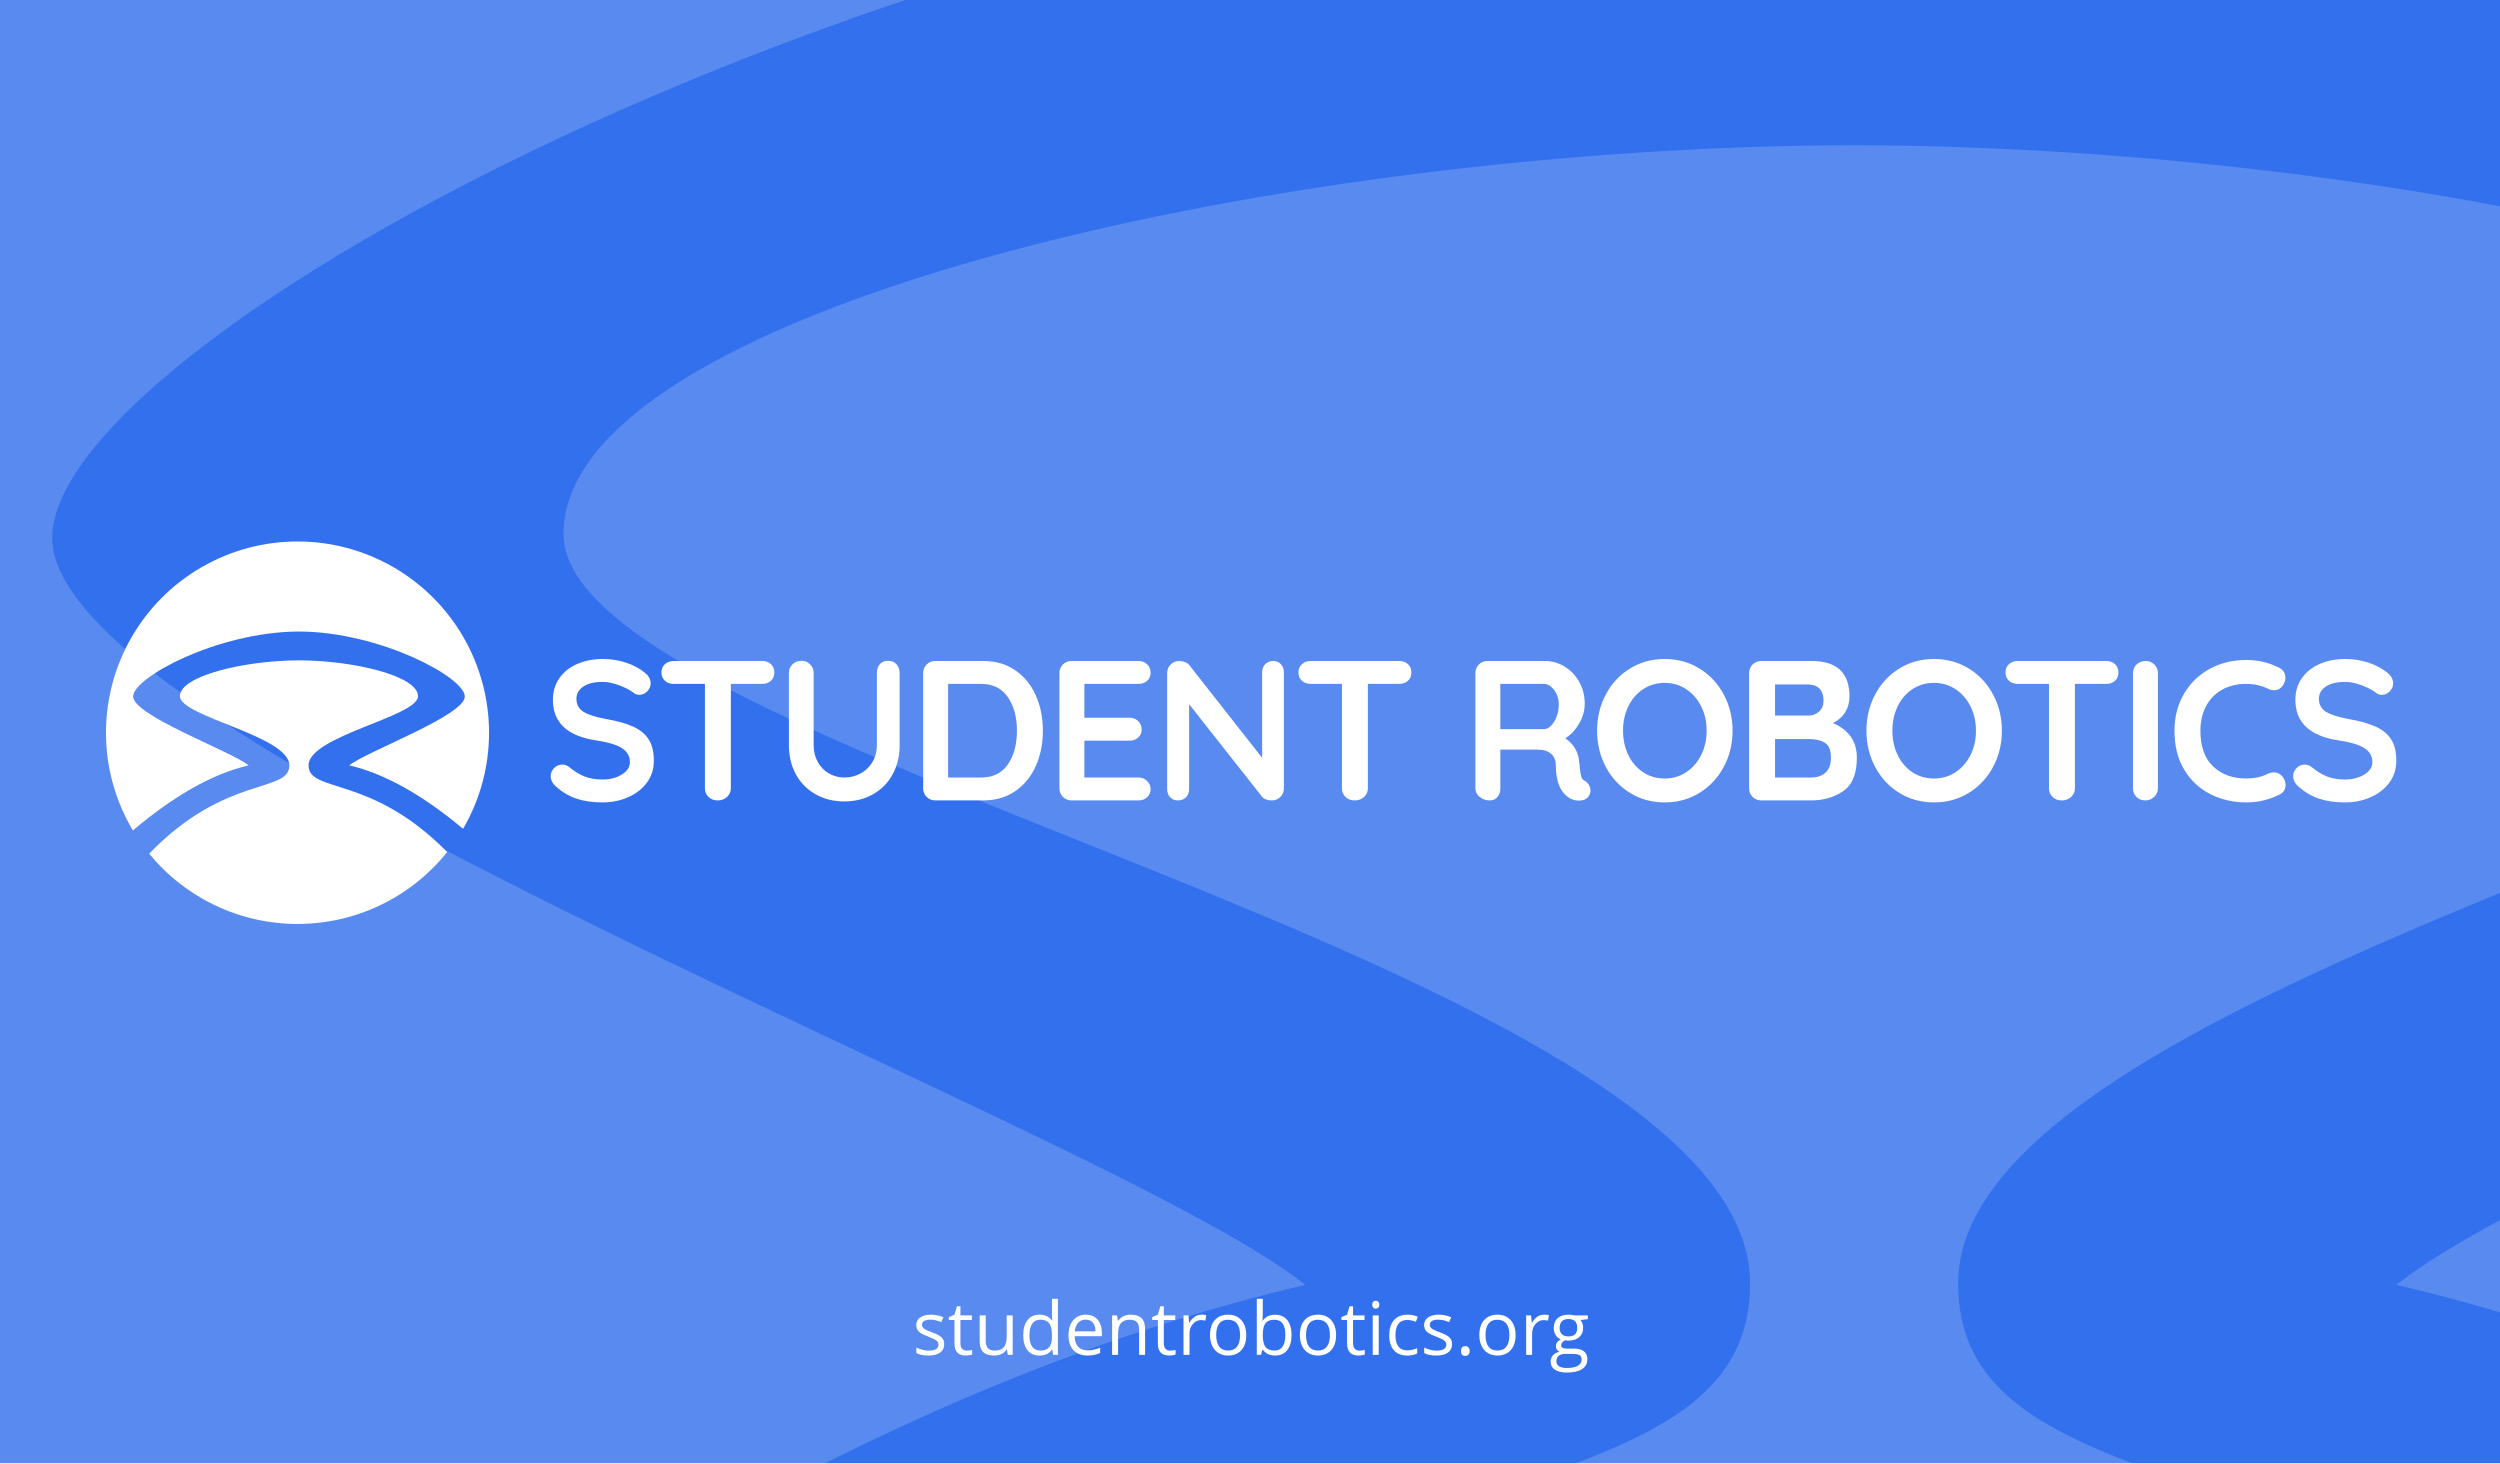
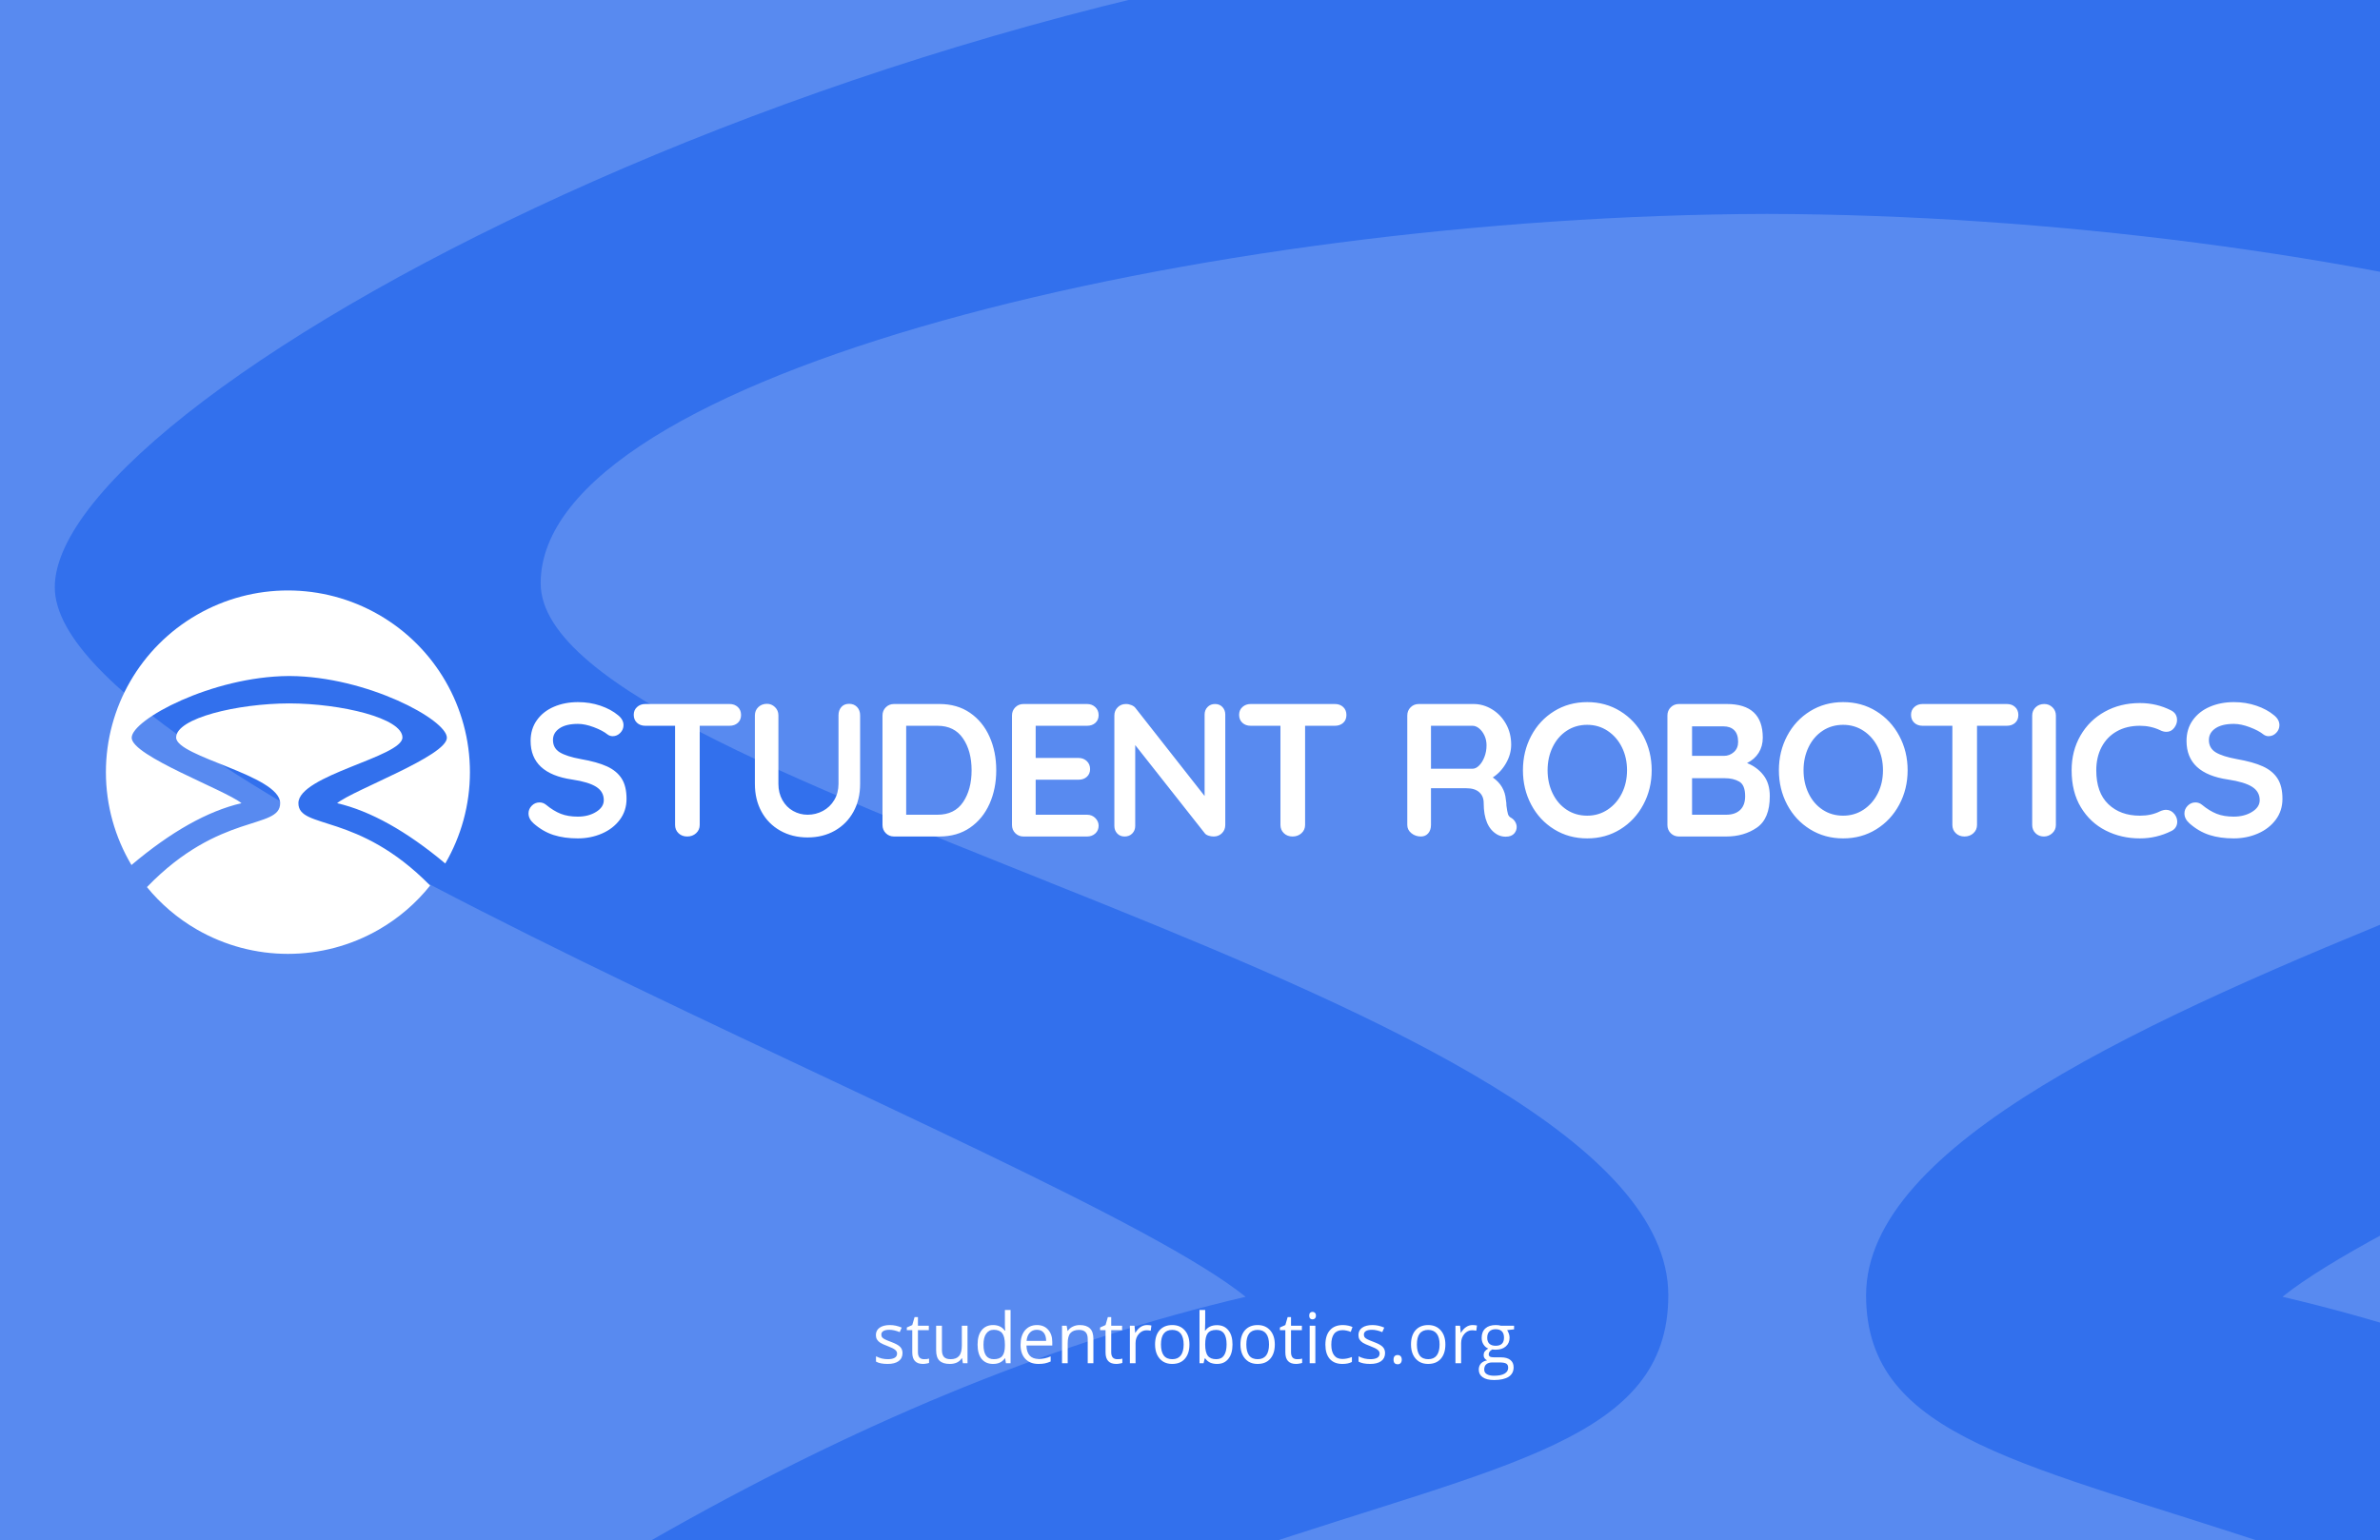
- <svg xmlns="http://www.w3.org/2000/svg" width="1085px" height="635px" viewBox="0 0 1085 635" version="1.1">
-   <g id="Business-Card---Back---Version-B" stroke="none" stroke-width="1" fill="none" fill-rule="evenodd">
-     <rect fill="#FFFFFF" x="0" y="0" width="1085" height="635" />
-     <rect id="Rectangle" fill="#3270ED" x="0" y="0" width="1085" height="635" />
-     <g id="logo-text-white" transform="translate(46, 235)" fill="#FFFFFF" fill-rule="nonzero">
-       <path d="M215.512,113.25 C211.356,113.25 207.662,112.731 204.429,111.694 C201.197,110.656 198.166,108.898 195.338,106.42 C193.779,105.036 193,103.509 193,101.838 C193,100.512 193.491,99.345 194.472,98.336 C195.453,97.327 196.637,96.823 198.022,96.823 C199.119,96.823 200.1,97.169 200.966,97.86 C203.275,99.763 205.526,101.146 207.72,102.01 C209.913,102.875 212.511,103.307 215.512,103.307 C218.745,103.307 221.53,102.587 223.868,101.146 C226.206,99.705 227.374,97.918 227.374,95.785 C227.374,93.192 226.22,91.16 223.911,89.69 C221.602,88.22 217.937,87.111 212.915,86.361 C200.273,84.517 193.952,78.638 193.952,68.724 C193.952,65.093 194.905,61.937 196.81,59.257 C198.715,56.577 201.312,54.53 204.602,53.118 C207.893,51.706 211.558,51 215.599,51 C219.235,51 222.655,51.548 225.859,52.643 C229.063,53.738 231.733,55.179 233.868,56.966 C235.542,58.291 236.379,59.819 236.379,61.548 C236.379,62.874 235.889,64.041 234.907,65.049 C233.926,66.058 232.772,66.562 231.444,66.562 C230.578,66.562 229.799,66.303 229.106,65.784 C227.605,64.574 225.513,63.464 222.829,62.456 C220.144,61.447 217.735,60.943 215.599,60.943 C211.962,60.943 209.148,61.62 207.157,62.974 C205.165,64.329 204.17,66.101 204.17,68.292 C204.17,70.77 205.194,72.643 207.243,73.911 C209.292,75.18 212.511,76.217 216.898,77.024 C221.862,77.889 225.83,78.998 228.803,80.353 C231.776,81.707 234.013,83.552 235.513,85.886 C237.014,88.22 237.765,91.318 237.765,95.18 C237.765,98.811 236.74,101.996 234.691,104.734 C232.642,107.472 229.914,109.576 226.509,111.045 C223.103,112.515 219.437,113.25 215.512,113.25 Z M284.78,51.865 C286.339,51.865 287.609,52.326 288.59,53.248 C289.572,54.17 290.062,55.381 290.062,56.879 C290.062,58.378 289.572,59.574 288.59,60.467 C287.609,61.361 286.339,61.807 284.78,61.807 L271.187,61.807 L271.187,107.111 C271.187,108.61 270.638,109.864 269.541,110.872 C268.445,111.881 267.088,112.385 265.472,112.385 C263.856,112.385 262.528,111.881 261.489,110.872 C260.45,109.864 259.93,108.61 259.93,107.111 L259.93,61.807 L246.337,61.807 C244.778,61.807 243.508,61.346 242.527,60.424 C241.546,59.502 241.055,58.291 241.055,56.793 C241.055,55.352 241.56,54.17 242.57,53.248 C243.58,52.326 244.836,51.865 246.337,51.865 L284.78,51.865 Z M339.416,51.778 C340.917,51.778 342.129,52.268 343.052,53.248 C343.976,54.228 344.438,55.496 344.438,57.052 L344.438,88.35 C344.438,93.134 343.428,97.37 341.407,101.059 C339.387,104.748 336.559,107.63 332.922,109.705 C329.285,111.78 325.129,112.818 320.454,112.818 C315.778,112.818 311.608,111.78 307.942,109.705 C304.277,107.63 301.434,104.748 299.413,101.059 C297.393,97.37 296.383,93.134 296.383,88.35 L296.383,57.052 C296.383,55.553 296.902,54.3 297.941,53.291 C298.98,52.282 300.308,51.778 301.924,51.778 C303.31,51.778 304.522,52.282 305.561,53.291 C306.6,54.3 307.12,55.553 307.12,57.052 L307.12,88.35 C307.12,91.117 307.726,93.581 308.938,95.742 C310.15,97.904 311.781,99.561 313.83,100.714 C315.879,101.866 318.087,102.443 320.454,102.443 C322.936,102.443 325.259,101.866 327.424,100.714 C329.588,99.561 331.32,97.904 332.619,95.742 C333.918,93.581 334.567,91.117 334.567,88.35 L334.567,57.052 C334.567,55.496 335,54.228 335.866,53.248 C336.732,52.268 337.915,51.778 339.416,51.778 Z M380.63,51.865 C386.057,51.865 390.718,53.205 394.614,55.885 C398.51,58.565 401.483,62.196 403.532,66.779 C405.582,71.361 406.606,76.476 406.606,82.125 C406.606,87.774 405.582,92.889 403.532,97.471 C401.483,102.054 398.51,105.685 394.614,108.365 C390.718,111.045 386.057,112.385 380.63,112.385 L359.937,112.385 C358.436,112.385 357.18,111.881 356.17,110.872 C355.16,109.864 354.655,108.61 354.655,107.111 L354.655,57.139 C354.655,55.64 355.16,54.386 356.17,53.378 C357.18,52.369 358.436,51.865 359.937,51.865 L380.63,51.865 Z M379.765,102.443 C384.96,102.443 388.856,100.526 391.454,96.693 C394.051,92.86 395.35,88.004 395.35,82.125 C395.35,76.246 394.037,71.39 391.41,67.557 C388.784,63.724 384.902,61.807 379.765,61.807 L365.478,61.807 L365.478,102.443 L379.765,102.443 Z M448.08,102.443 C449.581,102.443 450.837,102.947 451.847,103.956 C452.857,104.964 453.362,106.132 453.362,107.457 C453.362,108.898 452.857,110.08 451.847,111.002 C450.837,111.924 449.581,112.385 448.08,112.385 L419.074,112.385 C417.574,112.385 416.318,111.881 415.308,110.872 C414.298,109.864 413.793,108.61 413.793,107.111 L413.793,57.139 C413.793,55.64 414.298,54.386 415.308,53.378 C416.318,52.369 417.574,51.865 419.074,51.865 L448.08,51.865 C449.581,51.865 450.837,52.34 451.847,53.291 C452.857,54.242 453.362,55.467 453.362,56.966 C453.362,58.407 452.872,59.574 451.89,60.467 C450.909,61.361 449.639,61.807 448.08,61.807 L424.616,61.807 L424.616,76.505 L444.184,76.505 C445.685,76.505 446.94,76.981 447.951,77.932 C448.961,78.883 449.466,80.108 449.466,81.606 C449.466,83.047 448.975,84.214 447.994,85.108 C447.013,86.001 445.743,86.448 444.184,86.448 L424.616,86.448 L424.616,102.443 L448.08,102.443 Z M506.526,51.865 C507.911,51.865 509.037,52.326 509.902,53.248 C510.768,54.17 511.201,55.323 511.201,56.706 L511.201,107.111 C511.201,108.61 510.696,109.864 509.686,110.872 C508.676,111.881 507.42,112.385 505.92,112.385 C505.111,112.385 504.318,112.256 503.538,111.996 C502.759,111.737 502.196,111.377 501.85,110.916 L470.073,70.626 L470.073,107.544 C470.073,108.927 469.626,110.08 468.731,111.002 C467.836,111.924 466.667,112.385 465.224,112.385 C463.839,112.385 462.713,111.924 461.848,111.002 C460.982,110.08 460.549,108.927 460.549,107.544 L460.549,57.139 C460.549,55.64 461.054,54.386 462.064,53.378 C463.074,52.369 464.33,51.865 465.83,51.865 C466.696,51.865 467.548,52.037 468.385,52.383 C469.222,52.729 469.842,53.19 470.246,53.767 L501.763,93.883 L501.763,56.706 C501.763,55.323 502.211,54.17 503.105,53.248 C504,52.326 505.14,51.865 506.526,51.865 Z M561.248,51.865 C562.806,51.865 564.076,52.326 565.057,53.248 C566.039,54.17 566.529,55.381 566.529,56.879 C566.529,58.378 566.039,59.574 565.057,60.467 C564.076,61.361 562.806,61.807 561.248,61.807 L547.654,61.807 L547.654,107.111 C547.654,108.61 547.105,109.864 546.009,110.872 C544.912,111.881 543.555,112.385 541.939,112.385 C540.323,112.385 538.995,111.881 537.956,110.872 C536.917,109.864 536.398,108.61 536.398,107.111 L536.398,61.807 L522.804,61.807 C521.245,61.807 519.975,61.346 518.994,60.424 C518.013,59.502 517.522,58.291 517.522,56.793 C517.522,55.352 518.027,54.17 519.037,53.248 C520.047,52.326 521.303,51.865 522.804,51.865 L561.248,51.865 Z M641.859,103.912 C642.609,104.374 643.201,104.979 643.634,105.728 C644.066,106.477 644.283,107.256 644.283,108.062 C644.283,109.1 643.937,110.051 643.244,110.916 C642.378,111.953 641.05,112.472 639.261,112.472 C637.876,112.472 636.606,112.155 635.451,111.521 C631.295,109.158 629.217,104.345 629.217,97.082 C629.217,95.007 628.539,93.365 627.182,92.154 C625.826,90.944 623.878,90.339 621.338,90.339 L605.146,90.339 L605.146,107.111 C605.146,108.668 604.728,109.936 603.891,110.916 C603.054,111.895 601.943,112.385 600.557,112.385 C598.883,112.385 597.426,111.881 596.185,110.872 C594.944,109.864 594.323,108.61 594.323,107.111 L594.323,57.139 C594.323,55.64 594.828,54.386 595.838,53.378 C596.849,52.369 598.104,51.865 599.605,51.865 L624.541,51.865 C627.543,51.865 630.372,52.672 633.027,54.285 C635.682,55.899 637.803,58.118 639.391,60.943 C640.978,63.767 641.772,66.937 641.772,70.453 C641.772,73.335 640.993,76.145 639.434,78.883 C637.876,81.621 635.855,83.797 633.373,85.41 C637.01,87.947 639.001,91.347 639.348,95.612 C639.521,96.535 639.607,97.428 639.607,98.293 C639.838,100.08 640.069,101.362 640.3,102.14 C640.531,102.918 641.05,103.509 641.859,103.912 Z M624.109,81.433 C625.148,81.433 626.158,80.943 627.139,79.964 C628.12,78.984 628.928,77.672 629.563,76.03 C630.198,74.387 630.516,72.615 630.516,70.713 C630.516,69.099 630.198,67.614 629.563,66.26 C628.928,64.905 628.12,63.825 627.139,63.018 C626.158,62.211 625.148,61.807 624.109,61.807 L605.146,61.807 L605.146,81.433 L624.109,81.433 Z M705.932,82.125 C705.932,87.831 704.662,93.062 702.122,97.817 C699.582,102.572 696.075,106.333 691.602,109.1 C687.128,111.867 682.092,113.25 676.493,113.25 C670.893,113.25 665.857,111.867 661.384,109.1 C656.91,106.333 653.418,102.572 650.907,97.817 C648.396,93.062 647.14,87.831 647.14,82.125 C647.14,76.419 648.396,71.188 650.907,66.433 C653.418,61.678 656.91,57.917 661.384,55.15 C665.857,52.383 670.893,51 676.493,51 C682.092,51 687.128,52.383 691.602,55.15 C696.075,57.917 699.582,61.678 702.122,66.433 C704.662,71.188 705.932,76.419 705.932,82.125 Z M694.676,82.125 C694.676,78.263 693.896,74.762 692.338,71.62 C690.779,68.479 688.615,65.986 685.844,64.142 C683.073,62.297 679.956,61.375 676.493,61.375 C672.972,61.375 669.84,62.283 667.098,64.098 C664.356,65.914 662.221,68.407 660.691,71.577 C659.161,74.747 658.396,78.263 658.396,82.125 C658.396,85.987 659.161,89.503 660.691,92.673 C662.221,95.843 664.356,98.336 667.098,100.152 C669.84,101.967 672.972,102.875 676.493,102.875 C679.956,102.875 683.073,101.953 685.844,100.108 C688.615,98.264 690.779,95.771 692.338,92.63 C693.896,89.488 694.676,85.987 694.676,82.125 Z M749.484,78.84 C752.544,80.05 755.04,81.894 756.974,84.373 C758.908,86.851 759.874,90.05 759.874,93.97 C759.874,100.829 757.912,105.613 753.987,108.322 C750.061,111.031 745.386,112.385 739.96,112.385 L718.4,112.385 C716.899,112.385 715.644,111.881 714.634,110.872 C713.623,109.864 713.118,108.61 713.118,107.111 L713.118,57.139 C713.118,55.64 713.623,54.386 714.634,53.378 C715.644,52.369 716.899,51.865 718.4,51.865 L740.22,51.865 C751.187,51.865 756.671,56.994 756.671,67.254 C756.671,69.848 756.05,72.139 754.809,74.128 C753.568,76.116 751.793,77.687 749.484,78.84 Z M745.415,69.156 C745.415,66.793 744.823,65.021 743.64,63.839 C742.456,62.657 740.797,62.067 738.661,62.067 L724.374,62.067 L724.374,75.554 L738.921,75.554 C740.652,75.554 742.168,74.978 743.466,73.825 C744.765,72.672 745.415,71.116 745.415,69.156 Z M739.96,102.443 C742.673,102.443 744.794,101.722 746.324,100.281 C747.853,98.84 748.618,96.736 748.618,93.97 C748.618,90.569 747.724,88.35 745.934,87.312 C744.145,86.275 741.951,85.756 739.354,85.756 L724.374,85.756 L724.374,102.443 L739.96,102.443 Z M822.822,82.125 C822.822,87.831 821.552,93.062 819.012,97.817 C816.472,102.572 812.966,106.333 808.492,109.1 C804.018,111.867 798.982,113.25 793.383,113.25 C787.784,113.25 782.747,111.867 778.274,109.1 C773.8,106.333 770.308,102.572 767.797,97.817 C765.286,93.062 764.03,87.831 764.03,82.125 C764.03,76.419 765.286,71.188 767.797,66.433 C770.308,61.678 773.8,57.917 778.274,55.15 C782.747,52.383 787.784,51 793.383,51 C798.982,51 804.018,52.383 808.492,55.15 C812.966,57.917 816.472,61.678 819.012,66.433 C821.552,71.188 822.822,76.419 822.822,82.125 Z M811.566,82.125 C811.566,78.263 810.787,74.762 809.228,71.62 C807.67,68.479 805.505,65.986 802.734,64.142 C799.963,62.297 796.846,61.375 793.383,61.375 C789.862,61.375 786.73,62.283 783.988,64.098 C781.247,65.914 779.111,68.407 777.581,71.577 C776.051,74.747 775.287,78.263 775.287,82.125 C775.287,85.987 776.051,89.503 777.581,92.673 C779.111,95.843 781.247,98.336 783.988,100.152 C786.73,101.967 789.862,102.875 793.383,102.875 C796.846,102.875 799.963,101.953 802.734,100.108 C805.505,98.264 807.67,95.771 809.228,92.63 C810.787,89.488 811.566,85.987 811.566,82.125 Z M868.106,51.865 C869.665,51.865 870.935,52.326 871.916,53.248 C872.897,54.17 873.388,55.381 873.388,56.879 C873.388,58.378 872.897,59.574 871.916,60.467 C870.935,61.361 869.665,61.807 868.106,61.807 L854.512,61.807 L854.512,107.111 C854.512,108.61 853.964,109.864 852.867,110.872 C851.77,111.881 850.414,112.385 848.798,112.385 C847.181,112.385 845.854,111.881 844.815,110.872 C843.776,109.864 843.256,108.61 843.256,107.111 L843.256,61.807 L829.662,61.807 C828.104,61.807 826.834,61.346 825.852,60.424 C824.871,59.502 824.38,58.291 824.38,56.793 C824.38,55.352 824.886,54.17 825.896,53.248 C826.906,52.326 828.161,51.865 829.662,51.865 L868.106,51.865 Z M890.532,107.111 C890.532,108.61 889.983,109.864 888.887,110.872 C887.79,111.881 886.52,112.385 885.077,112.385 C883.518,112.385 882.234,111.881 881.224,110.872 C880.214,109.864 879.709,108.61 879.709,107.111 L879.709,57.139 C879.709,55.64 880.228,54.386 881.267,53.378 C882.306,52.369 883.634,51.865 885.25,51.865 C886.693,51.865 887.934,52.369 888.973,53.378 C890.012,54.386 890.532,55.64 890.532,57.139 L890.532,107.111 Z M943.176,54.804 C944.965,55.726 945.86,57.196 945.86,59.214 C945.86,60.424 945.427,61.606 944.561,62.758 C943.637,63.969 942.454,64.574 941.011,64.574 C940.03,64.574 939.048,64.315 938.067,63.796 C935.239,62.47 932.179,61.807 928.889,61.807 C924.848,61.807 921.327,62.657 918.326,64.358 C915.324,66.058 913.015,68.45 911.399,71.534 C909.783,74.618 908.974,78.148 908.974,82.125 C908.974,88.926 910.807,94.085 914.473,97.601 C918.138,101.117 922.943,102.875 928.889,102.875 C932.41,102.875 935.469,102.212 938.067,100.886 C939.106,100.425 940.03,100.195 940.838,100.195 C942.339,100.195 943.609,100.829 944.648,102.097 C945.513,103.192 945.946,104.374 945.946,105.642 C945.946,106.564 945.715,107.4 945.254,108.149 C944.792,108.898 944.128,109.475 943.262,109.878 C938.76,112.126 933.969,113.25 928.889,113.25 C923.232,113.25 918.037,112.054 913.304,109.662 C908.57,107.27 904.789,103.74 901.961,99.071 C899.133,94.402 897.718,88.754 897.718,82.125 C897.718,76.246 899.06,70.972 901.745,66.303 C904.429,61.634 908.137,57.989 912.871,55.366 C917.604,52.744 922.943,51.432 928.889,51.432 C934.026,51.432 938.789,52.556 943.176,54.804 Z M971.749,113.25 C967.593,113.25 963.898,112.731 960.666,111.694 C957.433,110.656 954.403,108.898 951.574,106.42 C950.016,105.036 949.237,103.509 949.237,101.838 C949.237,100.512 949.727,99.345 950.709,98.336 C951.69,97.327 952.873,96.823 954.259,96.823 C955.355,96.823 956.337,97.169 957.202,97.86 C959.511,99.763 961.763,101.146 963.956,102.01 C966.15,102.875 968.747,103.307 971.749,103.307 C974.981,103.307 977.766,102.587 980.104,101.146 C982.442,99.705 983.611,97.918 983.611,95.785 C983.611,93.192 982.457,91.16 980.148,89.69 C977.839,88.22 974.173,87.111 969.151,86.361 C956.51,84.517 950.189,78.638 950.189,68.724 C950.189,65.093 951.141,61.937 953.046,59.257 C954.951,56.577 957.549,54.53 960.839,53.118 C964.129,51.706 967.795,51 971.835,51 C975.472,51 978.892,51.548 982.096,52.643 C985.299,53.738 987.969,55.179 990.105,56.966 C991.779,58.291 992.616,59.819 992.616,61.548 C992.616,62.874 992.125,64.041 991.144,65.049 C990.163,66.058 989.008,66.562 987.68,66.562 C986.815,66.562 986.035,66.303 985.343,65.784 C983.842,64.574 981.749,63.464 979.065,62.456 C976.381,61.447 973.971,60.943 971.835,60.943 C968.199,60.943 965.385,61.62 963.393,62.974 C961.402,64.329 960.406,66.101 960.406,68.292 C960.406,70.77 961.431,72.643 963.48,73.911 C965.529,75.18 968.747,76.217 973.134,77.024 C978.098,77.889 982.067,78.998 985.04,80.353 C988.012,81.707 990.249,83.552 991.75,85.886 C993.251,88.22 994.001,91.318 994.001,95.18 C994.001,98.811 992.977,101.996 990.927,104.734 C988.878,107.472 986.151,109.576 982.745,111.045 C979.339,112.515 975.674,113.25 971.749,113.25 Z" id="STUDENT-ROBOTICS" />
-       <path d="M148.072,134.798 C141.698,142.769 133.813,149.617 124.683,154.88 C98.965,169.707 67.279,169.707 41.561,154.88 C32.699,149.771 25.01,143.169 18.737,135.497 C52.044,101.005 79.579,109.408 79.579,97.161 C79.579,84.403 32.072,76.005 32.072,67.154 C32.072,58.34 59.979,51.646 83.745,51.588 C107.51,51.646 135.418,58.34 135.418,67.154 C135.418,76.005 87.91,84.403 87.91,97.161 C87.91,109.324 115.072,101.118 148.072,134.798 L148.072,134.798 Z M154.984,124.713 C137.294,109.909 120.825,100.726 105.575,97.161 C113.143,91.069 155.719,75.57 155.719,67.274 C155.719,59.026 119.11,39.311 84.056,39.079 L84.056,39.077 C83.952,39.077 83.848,39.077 83.745,39.078 C83.641,39.077 83.537,39.077 83.433,39.077 L83.433,39.079 C48.379,39.311 11.77,59.026 11.77,67.274 C11.77,75.57 54.346,91.069 61.914,97.161 C46.425,100.781 29.678,110.199 11.672,125.413 C4.158,112.792 -3.20605697e-07,98.191 0,83 C-6.25809331e-07,53.347 15.843,25.946 41.561,11.12 C67.279,-3.707 98.965,-3.707 124.683,11.12 C150.401,25.946 166.244,53.347 166.244,83 C166.244,97.911 162.238,112.253 154.984,124.713 Z" id="Combined-Shape" />
-     </g>
-     <text id="studentrobotics.org" font-family="OpenSans, Open Sans" font-size="32" font-weight="normal" letter-spacing="0.027" fill="#FFFFFF">
-       <tspan x="396" y="588">studentrobotics.org</tspan>
-     </text>
-     <path d="M1502,964.831 C1432.907,1051.219 1347.429,1125.438 1248.461,1182.482 C969.675,1343.173 626.197,1343.173 347.412,1182.482 C251.349,1127.112 167.996,1055.562 100,972.408 C461.044,598.581 759.528,689.653 759.528,556.926 C759.528,418.651 244.547,327.636 244.547,231.701 C244.547,136.183 547.061,63.63 804.686,63 C1062.31,63.63 1364.825,136.183 1364.825,231.701 C1364.825,327.636 849.843,418.651 849.843,556.926 C849.843,688.748 1144.273,599.811 1502,964.831 L1502,964.831 Z M1575.885,856.405 C1384.029,695.876 1205.406,596.286 1040.016,557.636 C1122.093,491.567 1583.856,323.495 1583.856,233.526 C1583.856,144.087 1186.809,-69.703 806.629,-72.217 L806.629,-72.24 C805.504,-72.24 804.378,-72.238 803.253,-72.234 C802.127,-72.238 801.002,-72.24 799.876,-72.24 L799.876,-72.217 C419.697,-69.703 22.65,144.087 22.65,233.526 C22.65,323.495 484.412,491.567 566.489,557.636 C398.507,596.892 216.873,699.014 21.587,864 C-59.903,727.133 -105,568.805 -105,404.067 C-105,82.504 66.825,-214.632 345.75,-375.414 C624.675,-536.195 968.325,-536.195 1247.25,-375.414 C1526.175,-214.632 1698,82.504 1698,404.067 C1698,565.767 1654.552,721.29 1575.885,856.405 Z" id="Combined-Shape" fill-opacity="0.184" fill="#FFFFFF" fill-rule="nonzero" />
+ <svg xmlns="http://www.w3.org/2000/svg" width="85mm" height="55mm" viewBox="0 0 321.26 207.874" version="1.1" id="svg925">
+   <defs id="defs929" />
+   <rect style="fill:#ffffff;fill-rule:evenodd;stroke:none;stroke-width:0.296" id="rect913" height="187.687" width="320.694" y="10.261" x="0.7" />
+   <rect style="fill:#3270ed;fill-rule:evenodd;stroke:none;stroke-width:0.296" height="230.551" width="343.937" y="-11.339" x="-11.339" id="Rectangle" />
+   <g style="fill:#ffffff;fill-rule:nonzero;stroke:none;stroke-width:1" transform="matrix(0.2955704,0,0,0.2955704,14.29576,79.72007)" id="logo-text-white">
+     <path id="STUDENT-ROBOTICS" d="m 215.512,113.25 c -4.156,0 -7.85,-0.519 -11.083,-1.556 -3.233,-1.038 -6.263,-2.795 -9.091,-5.274 C 193.779,105.036 193,103.509 193,101.838 c 0,-1.326 0.491,-2.493 1.472,-3.502 0.981,-1.009 2.165,-1.513 3.55,-1.513 1.097,0 2.078,0.346 2.944,1.038 2.309,1.902 4.56,3.285 6.754,4.15 2.194,0.865 4.791,1.297 7.793,1.297 3.233,0 6.018,-0.72 8.355,-2.161 2.338,-1.441 3.507,-3.228 3.507,-5.36 0,-2.594 -1.154,-4.626 -3.463,-6.095 -2.309,-1.47 -5.974,-2.579 -10.996,-3.329 -12.642,-1.844 -18.962,-7.724 -18.962,-17.637 0,-3.631 0.952,-6.787 2.857,-9.467 1.905,-2.68 4.502,-4.726 7.793,-6.139 C 207.893,51.706 211.558,51 215.599,51 c 3.637,0 7.057,0.548 10.26,1.643 3.204,1.095 5.873,2.536 8.009,4.323 1.674,1.326 2.511,2.853 2.511,4.582 0,1.326 -0.491,2.493 -1.472,3.502 -0.981,1.009 -2.136,1.513 -3.463,1.513 -0.866,0 -1.645,-0.259 -2.338,-0.778 -1.501,-1.21 -3.593,-2.32 -6.277,-3.329 -2.684,-1.009 -5.094,-1.513 -7.23,-1.513 -3.637,0 -6.451,0.677 -8.442,2.032 -1.991,1.355 -2.987,3.127 -2.987,5.317 0,2.478 1.025,4.352 3.074,5.62 2.049,1.268 5.267,2.306 9.654,3.112 4.964,0.865 8.933,1.974 11.905,3.329 2.973,1.355 5.21,3.199 6.71,5.533 1.501,2.334 2.251,5.432 2.251,9.294 0,3.631 -1.025,6.816 -3.074,9.554 -2.049,2.738 -4.777,4.842 -8.182,6.311 -3.406,1.47 -7.071,2.205 -10.996,2.205 z m 69.268,-61.385 c 1.559,0 2.828,0.461 3.81,1.383 0.981,0.922 1.472,2.133 1.472,3.631 0,1.499 -0.491,2.695 -1.472,3.588 -0.981,0.893 -2.251,1.34 -3.81,1.34 h -13.594 v 45.304 c 0,1.499 -0.548,2.752 -1.645,3.761 -1.097,1.009 -2.453,1.513 -4.07,1.513 -1.616,0 -2.944,-0.504 -3.983,-1.513 -1.039,-1.009 -1.559,-2.262 -1.559,-3.761 V 61.807 h -13.594 c -1.559,0 -2.828,-0.461 -3.81,-1.383 -0.981,-0.922 -1.472,-2.133 -1.472,-3.631 0,-1.441 0.505,-2.623 1.515,-3.545 1.01,-0.922 2.266,-1.383 3.766,-1.383 z m 54.635,-0.086 c 1.501,0 2.713,0.49 3.637,1.47 0.924,0.98 1.385,2.248 1.385,3.804 V 88.35 c 0,4.784 -1.01,9.02 -3.03,12.709 -2.02,3.689 -4.849,6.571 -8.485,8.646 -3.637,2.075 -7.793,3.112 -12.468,3.112 -4.676,0 -8.846,-1.037 -12.512,-3.112 -3.665,-2.075 -6.508,-4.957 -8.529,-8.646 -2.02,-3.689 -3.03,-7.925 -3.03,-12.709 V 57.052 c 0,-1.499 0.519,-2.752 1.559,-3.761 1.039,-1.009 2.367,-1.513 3.983,-1.513 1.385,0 2.598,0.504 3.637,1.513 1.039,1.009 1.559,2.262 1.559,3.761 V 88.35 c 0,2.767 0.606,5.231 1.818,7.392 1.212,2.161 2.843,3.819 4.892,4.971 2.049,1.153 4.257,1.729 6.624,1.729 2.482,0 4.805,-0.576 6.97,-1.729 2.165,-1.153 3.896,-2.81 5.195,-4.971 1.299,-2.161 1.948,-4.626 1.948,-7.392 V 57.052 c 0,-1.556 0.433,-2.824 1.299,-3.804 0.866,-0.98 2.049,-1.47 3.55,-1.47 z m 41.215,0.086 c 5.426,0 10.087,1.34 13.984,4.02 3.896,2.68 6.869,6.311 8.918,10.894 2.049,4.582 3.074,9.698 3.074,15.346 0,5.649 -1.025,10.764 -3.074,15.346 -2.049,4.582 -5.022,8.214 -8.918,10.894 -3.896,2.68 -8.557,4.02 -13.984,4.02 h -20.694 c -1.501,0 -2.756,-0.504 -3.766,-1.513 -1.01,-1.009 -1.515,-2.262 -1.515,-3.761 V 57.139 c 0,-1.499 0.505,-2.752 1.515,-3.761 1.01,-1.009 2.266,-1.513 3.766,-1.513 z m -0.866,50.578 c 5.195,0 9.091,-1.916 11.689,-5.749 2.598,-3.833 3.896,-8.689 3.896,-14.568 0,-5.879 -1.313,-10.735 -3.94,-14.568 -2.626,-3.833 -6.508,-5.749 -11.646,-5.749 h -14.287 v 40.635 z m 68.316,0 c 1.501,0 2.756,0.504 3.766,1.513 1.01,1.009 1.515,2.176 1.515,3.502 0,1.441 -0.505,2.623 -1.515,3.545 -1.01,0.922 -2.266,1.383 -3.766,1.383 h -29.006 c -1.501,0 -2.756,-0.504 -3.766,-1.513 -1.01,-1.009 -1.515,-2.262 -1.515,-3.761 V 57.139 c 0,-1.499 0.505,-2.752 1.515,-3.761 1.01,-1.009 2.266,-1.513 3.766,-1.513 h 29.006 c 1.501,0 2.756,0.476 3.766,1.427 1.01,0.951 1.515,2.176 1.515,3.674 0,1.441 -0.491,2.608 -1.472,3.502 -0.981,0.893 -2.251,1.34 -3.81,1.34 h -23.465 v 14.698 h 19.568 c 1.501,0 2.756,0.476 3.766,1.427 1.01,0.951 1.515,2.176 1.515,3.674 0,1.441 -0.491,2.608 -1.472,3.502 -0.981,0.893 -2.251,1.34 -3.81,1.34 h -19.568 v 15.995 z m 58.445,-50.578 c 1.385,0 2.511,0.461 3.377,1.383 0.866,0.922 1.299,2.075 1.299,3.458 v 50.405 c 0,1.499 -0.505,2.752 -1.515,3.761 -1.01,1.009 -2.266,1.513 -3.766,1.513 -0.808,0 -1.602,-0.13 -2.381,-0.389 -0.779,-0.259 -1.342,-0.62 -1.688,-1.081 L 470.073,70.626 v 36.918 c 0,1.383 -0.447,2.536 -1.342,3.458 -0.895,0.922 -2.064,1.383 -3.507,1.383 -1.385,0 -2.511,-0.461 -3.377,-1.383 -0.866,-0.922 -1.299,-2.075 -1.299,-3.458 V 57.139 c 0,-1.499 0.505,-2.752 1.515,-3.761 1.01,-1.009 2.266,-1.513 3.766,-1.513 0.866,0 1.717,0.173 2.554,0.519 0.837,0.346 1.458,0.807 1.862,1.383 l 31.517,40.117 V 56.706 c 0,-1.383 0.447,-2.536 1.342,-3.458 0.895,-0.922 2.035,-1.383 3.42,-1.383 z m 54.722,0 c 1.559,0 2.828,0.461 3.81,1.383 0.981,0.922 1.472,2.133 1.472,3.631 0,1.499 -0.491,2.695 -1.472,3.588 -0.981,0.893 -2.251,1.34 -3.81,1.34 h -13.594 v 45.304 c 0,1.499 -0.548,2.752 -1.645,3.761 -1.097,1.009 -2.453,1.513 -4.07,1.513 -1.616,0 -2.944,-0.504 -3.983,-1.513 -1.039,-1.009 -1.559,-2.262 -1.559,-3.761 V 61.807 h -13.594 c -1.559,0 -2.828,-0.461 -3.81,-1.383 -0.981,-0.922 -1.472,-2.133 -1.472,-3.631 0,-1.441 0.505,-2.623 1.515,-3.545 1.01,-0.922 2.266,-1.383 3.766,-1.383 z m 80.611,52.048 c 0.75,0.461 1.342,1.066 1.775,1.816 0.433,0.749 0.649,1.527 0.649,2.334 0,1.038 -0.346,1.989 -1.039,2.853 -0.866,1.038 -2.193,1.556 -3.983,1.556 -1.385,0 -2.655,-0.317 -3.81,-0.951 -4.156,-2.363 -6.234,-7.176 -6.234,-14.439 0,-2.075 -0.678,-3.718 -2.035,-4.928 -1.357,-1.21 -3.305,-1.816 -5.845,-1.816 h -16.191 v 16.773 c 0,1.556 -0.418,2.824 -1.255,3.804 -0.837,0.98 -1.948,1.47 -3.334,1.47 -1.674,0 -3.131,-0.504 -4.373,-1.513 -1.241,-1.009 -1.862,-2.262 -1.862,-3.761 V 57.139 c 0,-1.499 0.505,-2.752 1.515,-3.761 1.01,-1.009 2.266,-1.513 3.766,-1.513 h 24.937 c 3.002,0 5.83,0.807 8.485,2.421 2.655,1.614 4.777,3.833 6.364,6.657 1.587,2.824 2.381,5.994 2.381,9.51 0,2.882 -0.779,5.692 -2.338,8.43 -1.559,2.738 -3.579,4.914 -6.061,6.528 3.637,2.536 5.628,5.937 5.974,10.202 0.173,0.922 0.26,1.816 0.26,2.68 0.231,1.787 0.462,3.069 0.693,3.847 0.231,0.778 0.75,1.369 1.559,1.772 z m -17.75,-22.479 c 1.039,0 2.049,-0.49 3.03,-1.47 0.981,-0.98 1.789,-2.291 2.424,-3.934 0.635,-1.643 0.952,-3.415 0.952,-5.317 0,-1.614 -0.317,-3.098 -0.952,-4.453 -0.635,-1.355 -1.443,-2.435 -2.424,-3.242 -0.981,-0.807 -1.991,-1.21 -3.03,-1.21 h -18.962 V 81.433 Z M 705.932,82.125 c 0,5.706 -1.27,10.937 -3.81,15.692 -2.54,4.755 -6.047,8.516 -10.52,11.283 -4.474,2.767 -9.51,4.15 -15.109,4.15 -5.599,0 -10.636,-1.383 -15.109,-4.15 -4.474,-2.767 -7.966,-6.528 -10.477,-11.283 -2.511,-4.755 -3.766,-9.986 -3.766,-15.692 0,-5.706 1.255,-10.937 3.766,-15.692 2.511,-4.755 6.003,-8.516 10.477,-11.283 4.474,-2.767 9.51,-4.15 15.109,-4.15 5.599,0 10.636,1.383 15.109,4.15 4.474,2.767 7.98,6.528 10.52,11.283 2.54,4.755 3.81,9.986 3.81,15.692 z m -11.256,0 c 0,-3.862 -0.779,-7.363 -2.338,-10.505 -1.559,-3.141 -3.723,-5.634 -6.494,-7.479 -2.771,-1.844 -5.888,-2.767 -9.351,-2.767 -3.521,0 -6.653,0.908 -9.395,2.723 -2.742,1.816 -4.878,4.308 -6.407,7.479 -1.53,3.17 -2.295,6.686 -2.295,10.548 0,3.862 0.765,7.378 2.295,10.548 1.53,3.17 3.665,5.663 6.407,7.479 2.742,1.816 5.873,2.723 9.395,2.723 3.463,0 6.58,-0.922 9.351,-2.767 2.771,-1.844 4.935,-4.337 6.494,-7.479 1.559,-3.141 2.338,-6.643 2.338,-10.505 z m 54.809,-3.285 c 3.059,1.21 5.556,3.055 7.49,5.533 1.934,2.478 2.901,5.677 2.901,9.597 0,6.859 -1.963,11.643 -5.888,14.352 -3.925,2.709 -8.601,4.064 -14.027,4.064 H 718.4 c -1.501,0 -2.756,-0.504 -3.766,-1.513 -1.01,-1.009 -1.515,-2.262 -1.515,-3.761 V 57.139 c 0,-1.499 0.505,-2.752 1.515,-3.761 1.01,-1.009 2.266,-1.513 3.766,-1.513 h 21.82 c 10.968,0 16.451,5.13 16.451,15.39 0,2.594 -0.621,4.885 -1.862,6.873 -1.241,1.989 -3.016,3.559 -5.325,4.712 z m -4.07,-9.683 c 0,-2.363 -0.592,-4.136 -1.775,-5.317 -1.183,-1.182 -2.843,-1.772 -4.979,-1.772 h -14.287 v 13.488 h 14.546 c 1.732,0 3.247,-0.576 4.546,-1.729 1.299,-1.153 1.948,-2.709 1.948,-4.669 z m -5.455,33.286 c 2.713,0 4.834,-0.72 6.364,-2.161 1.53,-1.441 2.295,-3.545 2.295,-6.311 0,-3.401 -0.895,-5.62 -2.684,-6.657 -1.789,-1.038 -3.983,-1.556 -6.58,-1.556 h -14.979 v 16.686 z M 822.822,82.125 c 0,5.706 -1.27,10.937 -3.81,15.692 -2.54,4.755 -6.047,8.516 -10.52,11.283 -4.474,2.767 -9.51,4.15 -15.109,4.15 -5.599,0 -10.636,-1.383 -15.109,-4.15 -4.474,-2.767 -7.966,-6.528 -10.477,-11.283 -2.511,-4.755 -3.766,-9.986 -3.766,-15.692 0,-5.706 1.255,-10.937 3.766,-15.692 2.511,-4.755 6.003,-8.516 10.477,-11.283 4.474,-2.767 9.51,-4.15 15.109,-4.15 5.599,0 10.636,1.383 15.109,4.15 4.474,2.767 7.98,6.528 10.52,11.283 2.54,4.755 3.81,9.986 3.81,15.692 z m -11.256,0 c 0,-3.862 -0.779,-7.363 -2.338,-10.505 -1.559,-3.141 -3.723,-5.634 -6.494,-7.479 -2.771,-1.844 -5.888,-2.767 -9.351,-2.767 -3.521,0 -6.653,0.908 -9.395,2.723 -2.742,1.816 -4.878,4.308 -6.407,7.479 -1.53,3.17 -2.295,6.686 -2.295,10.548 0,3.862 0.765,7.378 2.295,10.548 1.53,3.17 3.665,5.663 6.407,7.479 2.742,1.816 5.873,2.723 9.395,2.723 3.463,0 6.58,-0.922 9.351,-2.767 2.771,-1.844 4.935,-4.337 6.494,-7.479 1.559,-3.141 2.338,-6.643 2.338,-10.505 z M 868.106,51.865 c 1.559,0 2.828,0.461 3.81,1.383 0.981,0.922 1.472,2.133 1.472,3.631 0,1.499 -0.491,2.695 -1.472,3.588 -0.981,0.893 -2.251,1.34 -3.81,1.34 h -13.594 v 45.304 c 0,1.499 -0.548,2.752 -1.645,3.761 -1.097,1.009 -2.453,1.513 -4.07,1.513 -1.616,0 -2.944,-0.504 -3.983,-1.513 -1.039,-1.009 -1.559,-2.262 -1.559,-3.761 V 61.807 h -13.594 c -1.559,0 -2.828,-0.461 -3.81,-1.383 -0.981,-0.922 -1.472,-2.133 -1.472,-3.631 0,-1.441 0.505,-2.623 1.515,-3.545 1.01,-0.922 2.266,-1.383 3.766,-1.383 z m 22.426,55.247 c 0,1.499 -0.548,2.752 -1.645,3.761 -1.097,1.009 -2.367,1.513 -3.81,1.513 -1.559,0 -2.843,-0.504 -3.853,-1.513 -1.01,-1.009 -1.515,-2.262 -1.515,-3.761 V 57.139 c 0,-1.499 0.519,-2.752 1.559,-3.761 1.039,-1.009 2.367,-1.513 3.983,-1.513 1.443,0 2.684,0.504 3.723,1.513 1.039,1.009 1.559,2.262 1.559,3.761 z m 52.644,-52.307 c 1.789,0.922 2.684,2.392 2.684,4.409 0,1.21 -0.433,2.392 -1.299,3.545 -0.924,1.21 -2.107,1.816 -3.55,1.816 -0.981,0 -1.963,-0.259 -2.944,-0.778 -2.828,-1.326 -5.888,-1.989 -9.178,-1.989 -4.041,0 -7.562,0.85 -10.563,2.551 -3.002,1.7 -5.311,4.092 -6.927,7.176 -1.616,3.084 -2.424,6.614 -2.424,10.591 0,6.801 1.833,11.96 5.498,15.476 3.665,3.516 8.471,5.274 14.416,5.274 3.521,0 6.58,-0.663 9.178,-1.989 1.039,-0.461 1.963,-0.692 2.771,-0.692 1.501,0 2.771,0.634 3.81,1.902 0.866,1.095 1.299,2.277 1.299,3.545 0,0.922 -0.231,1.758 -0.693,2.507 -0.462,0.749 -1.126,1.326 -1.991,1.729 -4.502,2.248 -9.293,3.372 -14.373,3.372 -5.657,0 -10.852,-1.196 -15.585,-3.588 -4.733,-2.392 -8.514,-5.922 -11.343,-10.591 -2.828,-4.669 -4.243,-10.317 -4.243,-16.946 0,-5.879 1.342,-11.153 4.026,-15.822 2.684,-4.669 6.393,-8.314 11.126,-10.937 4.733,-2.623 10.073,-3.934 16.018,-3.934 5.137,0 9.9,1.124 14.287,3.372 z M 971.749,113.25 c -4.156,0 -7.85,-0.519 -11.083,-1.556 -3.233,-1.038 -6.263,-2.795 -9.091,-5.274 -1.559,-1.383 -2.338,-2.911 -2.338,-4.582 0,-1.326 0.491,-2.493 1.472,-3.502 0.981,-1.009 2.165,-1.513 3.55,-1.513 1.097,0 2.078,0.346 2.944,1.038 2.309,1.902 4.56,3.285 6.754,4.15 2.193,0.865 4.791,1.297 7.793,1.297 3.233,0 6.018,-0.72 8.355,-2.161 2.338,-1.441 3.507,-3.228 3.507,-5.36 0,-2.594 -1.154,-4.626 -3.463,-6.095 -2.309,-1.47 -5.974,-2.579 -10.996,-3.329 -12.642,-1.844 -18.962,-7.724 -18.962,-17.637 0,-3.631 0.952,-6.787 2.857,-9.467 1.905,-2.68 4.502,-4.726 7.793,-6.139 C 964.129,51.706 967.795,51 971.835,51 c 3.637,0 7.057,0.548 10.26,1.643 3.204,1.095 5.873,2.536 8.009,4.323 1.674,1.326 2.511,2.853 2.511,4.582 0,1.326 -0.491,2.493 -1.472,3.502 -0.981,1.009 -2.136,1.513 -3.463,1.513 -0.866,0 -1.645,-0.259 -2.338,-0.778 -1.501,-1.21 -3.593,-2.32 -6.277,-3.329 -2.684,-1.009 -5.094,-1.513 -7.23,-1.513 -3.637,0 -6.451,0.677 -8.442,2.032 -1.991,1.355 -2.987,3.127 -2.987,5.317 0,2.478 1.025,4.352 3.074,5.62 2.049,1.268 5.267,2.306 9.654,3.112 4.964,0.865 8.933,1.974 11.905,3.329 2.973,1.355 5.21,3.199 6.71,5.533 1.501,2.334 2.251,5.432 2.251,9.294 0,3.631 -1.025,6.816 -3.074,9.554 -2.049,2.738 -4.777,4.842 -8.182,6.311 -3.406,1.47 -7.071,2.205 -10.996,2.205 z" />
+     <path id="Combined-Shape" d="m 148.072,134.798 c -6.374,7.971 -14.259,14.819 -23.389,20.082 -25.718,14.827 -57.404,14.827 -83.122,0 C 32.699,149.771 25.01,143.169 18.737,135.497 52.044,101.005 79.579,109.408 79.579,97.161 c 0,-12.758 -47.507,-21.156 -47.507,-30.008 0,-8.813 27.907,-15.508 51.673,-15.566 23.766,0.058 51.673,6.752 51.673,15.566 0,8.852 -47.507,17.249 -47.507,30.008 0,12.163 27.161,3.957 60.162,37.636 z m 6.912,-10.085 c -17.69,-14.803 -34.16,-23.987 -49.409,-27.551 7.568,-6.093 50.144,-21.591 50.144,-29.888 0,-8.248 -36.609,-27.962 -71.663,-28.194 v -0.002 c -0.104,0 -0.208,1.72e-4 -0.311,5.16e-4 -0.104,-3.44e-4 -0.208,-5.16e-4 -0.311,-5.16e-4 v 0.002 c -35.054,0.232 -71.663,19.947 -71.663,28.194 0,8.296 42.576,23.795 50.144,29.888 C 46.425,100.781 29.678,110.199 11.672,125.413 4.158,112.792 -3.206057e-7,98.191 0,83 -6.2580933e-7,53.347 15.843,25.946 41.561,11.12 c 25.718,-14.827 57.404,-14.827 83.122,0 C 150.401,25.946 166.244,53.347 166.244,83 c 0,14.911 -4.006,29.253 -11.26,41.712 z" />
  </g>
+   <text style="font-weight:normal;font-size:9.458px;font-family:OpenSans, 'Open Sans';letter-spacing:0.008;fill:#ffffff;fill-rule:evenodd;stroke:none;stroke-width:0.296" letter-spacing="0.027" font-weight="normal" font-size="32" id="studentrobotics.org" x="0.7" y="10.261">
+     <tspan id="tspan919" y="184.056" x="117.745" style="stroke-width:0.296">studentrobotics.org</tspan>
+   </text>
+   <path style="fill:#ffffff;fill-opacity:0.184;fill-rule:nonzero;stroke:none;stroke-width:0.296" id="path922" d="m 444.646,295.436 c -20.422,25.534 -45.687,47.471 -74.939,64.331 -82.401,47.495 -183.923,47.495 -266.323,0 C 74.991,343.402 50.354,322.254 30.257,297.676 136.971,187.184 225.194,214.102 225.194,174.872 c 0,-40.87 -152.213,-67.771 -152.213,-96.127 0,-28.232 89.414,-49.677 165.561,-49.863 76.146,0.186 165.561,21.631 165.561,49.863 0,28.356 -152.213,55.257 -152.213,96.127 0,38.963 87.025,12.676 192.758,120.565 z m 21.838,-32.048 c -56.707,-47.448 -109.503,-76.883 -158.387,-88.307 24.26,-19.528 160.743,-69.205 160.743,-95.797 0,-26.435 -117.355,-89.626 -229.725,-90.369 v -0.007 c -0.333,0 -0.665,5.62e-4 -0.998,0.002 -0.333,-0.001 -0.665,-0.002 -0.998,-0.002 v 0.007 C 124.749,-10.341 7.394,52.849 7.394,79.284 7.394,105.876 143.877,155.554 168.137,175.082 118.486,186.685 64.801,216.869 7.08,265.634 -17.006,225.18 -30.335,178.383 -30.335,129.691 c -3e-6,-95.044 6.678,-194.899 89.12,-242.421 82.442,-47.522 228.123,-35.493 310.565,12.029 82.442,47.522 133.228,135.347 133.228,230.391 0,47.794 -12.842,93.762 -36.094,133.698 z" />
</svg>
